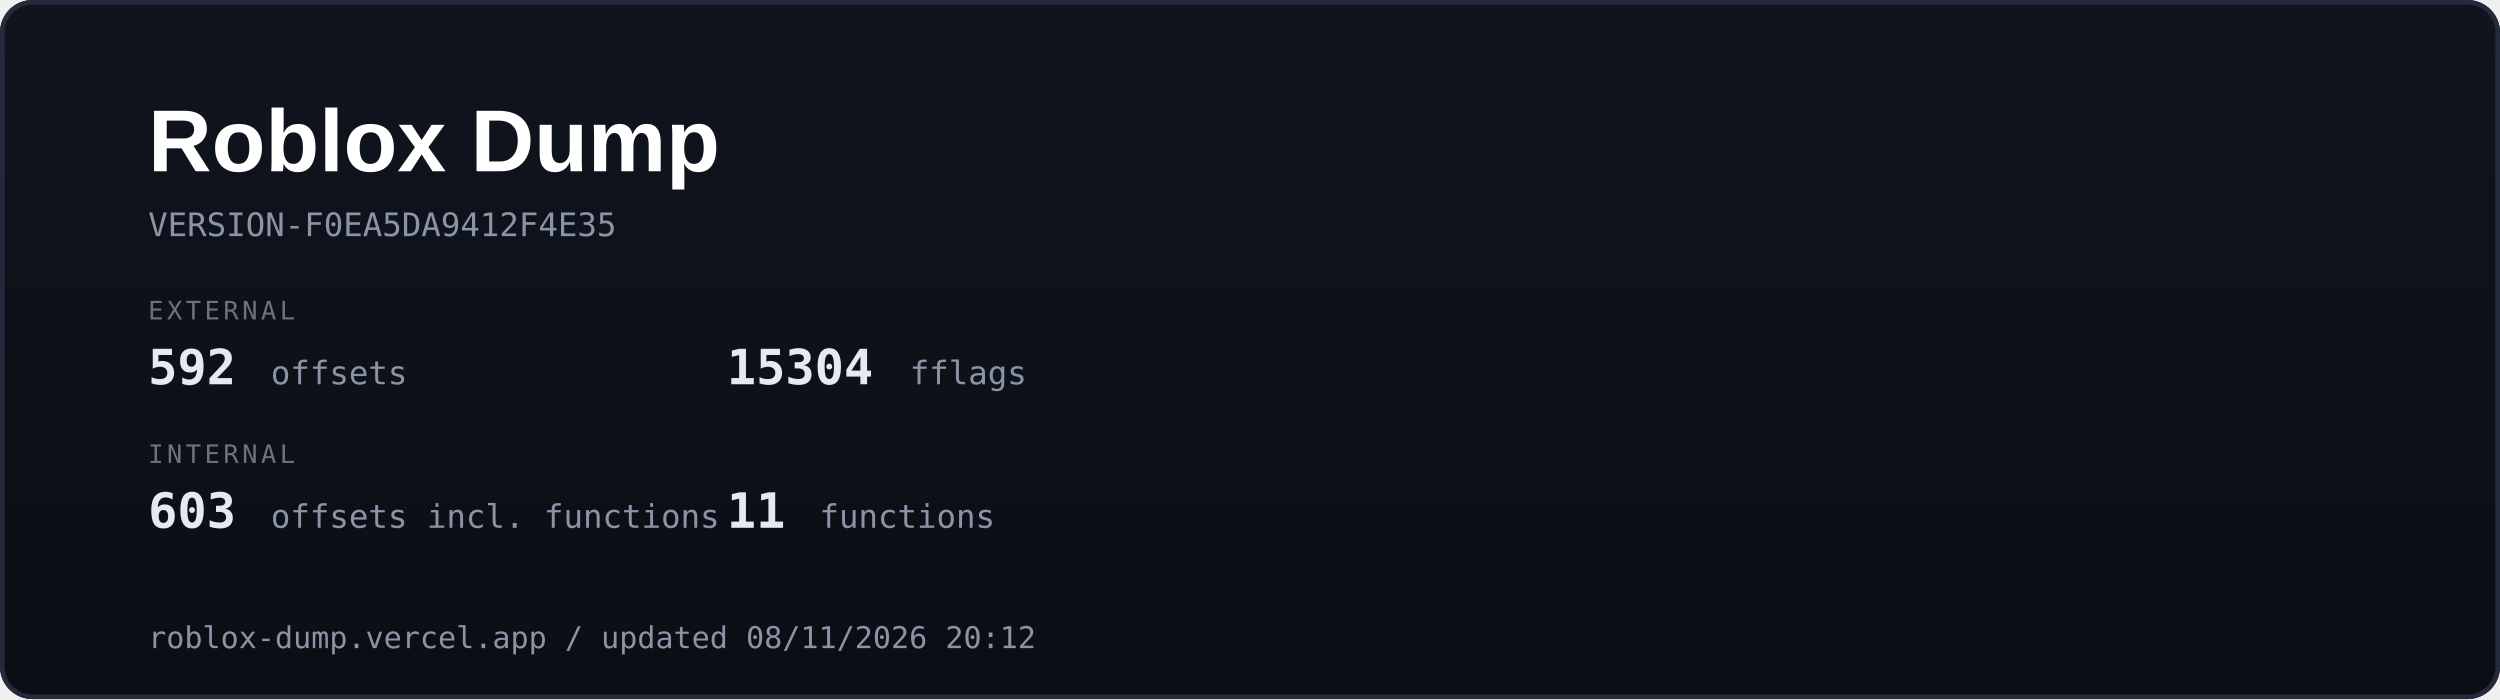
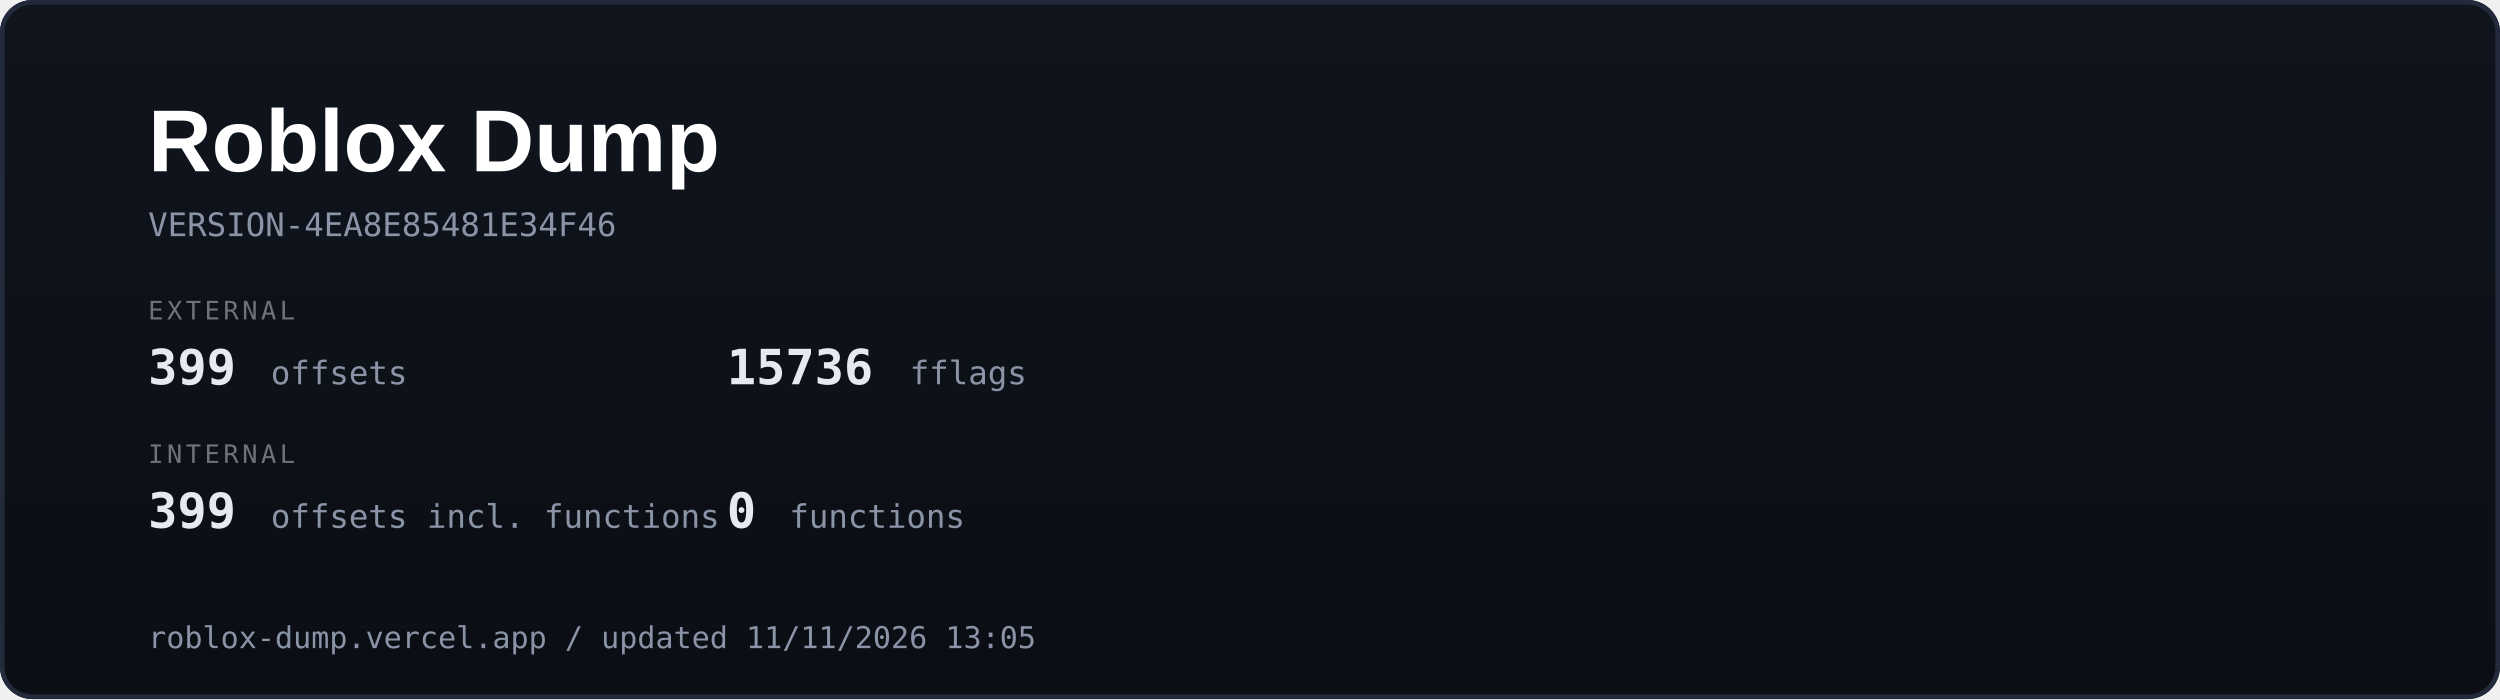
<svg xmlns="http://www.w3.org/2000/svg" width="1080" height="302" viewBox="0 0 1080 302">
  <defs>
    <linearGradient id="g" x1="0" y1="0" x2="0" y2="1">
      <stop offset="0" stop-color="#10141d" />
      <stop offset="1" stop-color="#0b0e14" />
    </linearGradient>
  </defs>
  <rect width="1080" height="302" rx="14" fill="url(#g)" />
  <rect x="1" y="1" width="1078" height="300" rx="13" fill="none" stroke="#232a3b" stroke-width="2" />
  <text x="64" y="74" font-family="Segoe UI, Arial" font-size="38" font-weight="700" fill="#ffffff">Roblox Dump</text>
-   <text x="64" y="102" font-family="Consolas, monospace" font-size="14" fill="#8b93a7">VERSION-F0EA5DA9412F4E35</text>
+   <text x="64" y="102" font-family="Consolas, monospace" font-size="14" fill="#8b93a7">VERSION-4EA8E85481E34F46</text>
  <text x="64" y="138" font-family="Consolas, monospace" font-size="11" fill="#71717a" letter-spacing="1.5">EXTERNAL</text>
-   <text x="64" y="166" font-family="Consolas, monospace" font-size="21" font-weight="700" fill="#e6e9f0">592</text>
+   <text x="64" y="166" font-family="Consolas, monospace" font-size="21" font-weight="700" fill="#e6e9f0">399</text>
  <text x="117" y="166" font-family="Consolas, monospace" font-size="14" fill="#8b93a7"> offsets</text>
-   <text x="314" y="166" font-family="Consolas, monospace" font-size="21" font-weight="700" fill="#e6e9f0">15304</text>
+   <text x="314" y="166" font-family="Consolas, monospace" font-size="21" font-weight="700" fill="#e6e9f0">15736</text>
  <text x="393" y="166" font-family="Consolas, monospace" font-size="14" fill="#8b93a7"> fflags</text>
  <text x="64" y="200" font-family="Consolas, monospace" font-size="11" fill="#71717a" letter-spacing="1.5">INTERNAL</text>
-   <text x="64" y="228" font-family="Consolas, monospace" font-size="21" font-weight="700" fill="#e6e9f0">603</text>
+   <text x="64" y="228" font-family="Consolas, monospace" font-size="21" font-weight="700" fill="#e6e9f0">399</text>
  <text x="117" y="228" font-family="Consolas, monospace" font-size="14" fill="#8b93a7"> offsets incl. functions</text>
-   <text x="314" y="228" font-family="Consolas, monospace" font-size="21" font-weight="700" fill="#e6e9f0">11</text>
-   <text x="354" y="228" font-family="Consolas, monospace" font-size="14" fill="#8b93a7"> functions</text>
-   <text x="64" y="280" font-family="Consolas, monospace" font-size="13" fill="#8b93a7">roblox-dump.vercel.app / updated 08/11/2026 20:12</text>
+   <text x="314" y="228" font-family="Consolas, monospace" font-size="21" font-weight="700" fill="#e6e9f0">0</text>
+   <text x="341" y="228" font-family="Consolas, monospace" font-size="14" fill="#8b93a7"> functions</text>
+   <text x="64" y="280" font-family="Consolas, monospace" font-size="13" fill="#8b93a7">roblox-dump.vercel.app / updated 11/11/2026 13:05</text>
</svg>
